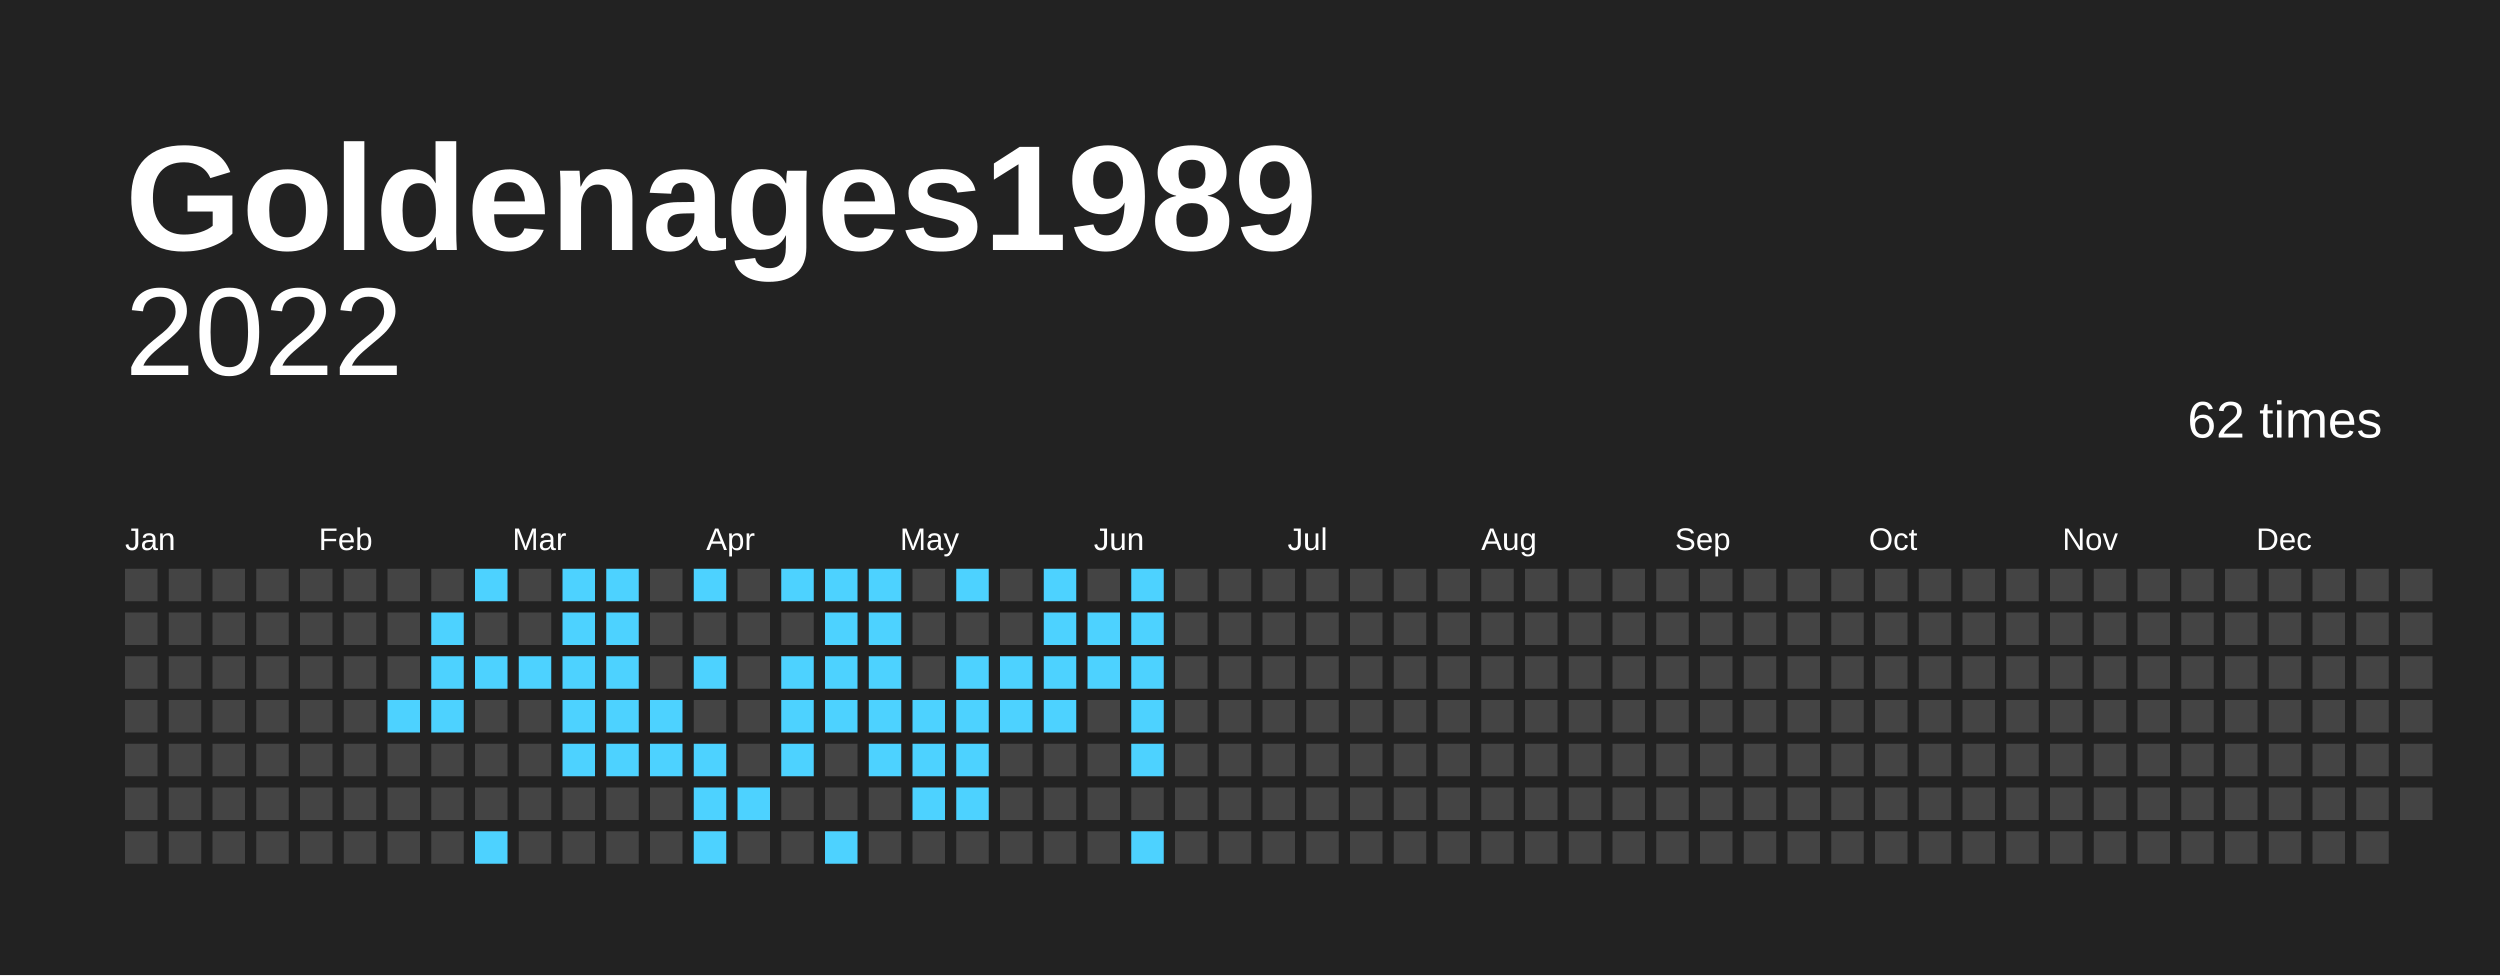
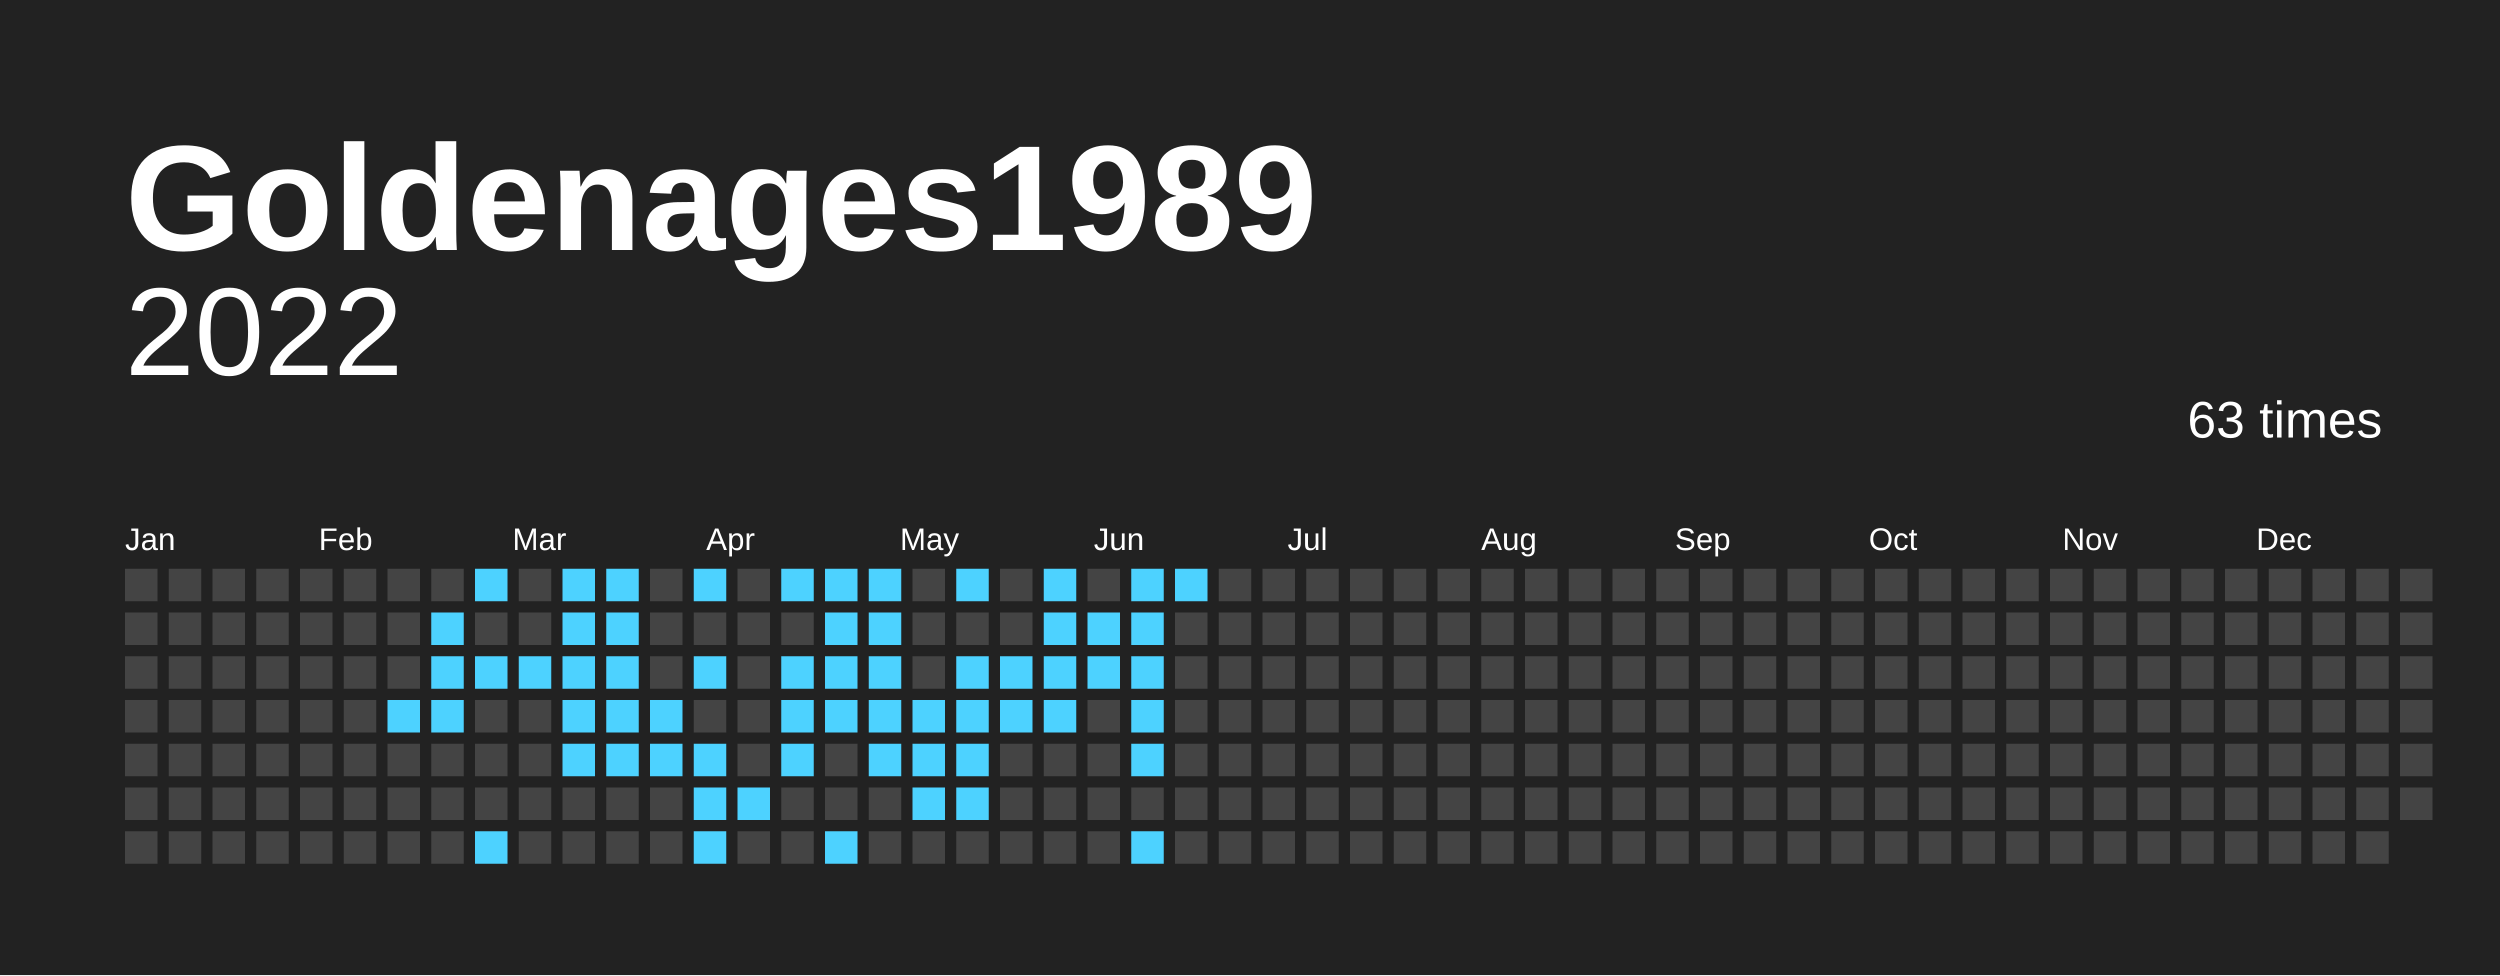
<svg xmlns="http://www.w3.org/2000/svg" baseProfile="full" height="78mm" version="1.1" viewBox="0,0,200,78" width="200mm">
  <defs />
  <rect fill="#222222" height="78" width="200" x="0" y="0" />
  <text fill="#FFFFFF" style="font-size:12px; font-family:Arial; font-weight:bold;" x="10" y="20">Goldenages1989</text>
  <text alignment-baseline="hanging" fill="#FFFFFF" style="font-size:10.0px; font-family:Arial;" x="10" y="30">2022</text>
-   <text alignment-baseline="hanging" fill="#FFFFFF" style="font-size:4.125px; font-family:Arial;" x="175" y="35">62 times</text>
+   <text alignment-baseline="hanging" fill="#FFFFFF" style="font-size:4.125px; font-family:Arial;" x="175" y="35">63 times</text>
  <text fill="#FFFFFF" style="font-size:2.5px; font-family:Arial" x="10.0" y="44">Jan</text>
  <text fill="#FFFFFF" style="font-size:2.5px; font-family:Arial" x="25.5" y="44">Feb</text>
  <text fill="#FFFFFF" style="font-size:2.5px; font-family:Arial" x="41.0" y="44">Mar</text>
  <text fill="#FFFFFF" style="font-size:2.5px; font-family:Arial" x="56.5" y="44">Apr</text>
  <text fill="#FFFFFF" style="font-size:2.5px; font-family:Arial" x="72.0" y="44">May</text>
  <text fill="#FFFFFF" style="font-size:2.5px; font-family:Arial" x="87.5" y="44">Jun</text>
  <text fill="#FFFFFF" style="font-size:2.5px; font-family:Arial" x="103.0" y="44">Jul</text>
  <text fill="#FFFFFF" style="font-size:2.5px; font-family:Arial" x="118.5" y="44">Aug</text>
  <text fill="#FFFFFF" style="font-size:2.5px; font-family:Arial" x="134.0" y="44">Sep</text>
  <text fill="#FFFFFF" style="font-size:2.5px; font-family:Arial" x="149.5" y="44">Oct</text>
  <text fill="#FFFFFF" style="font-size:2.5px; font-family:Arial" x="165.0" y="44">Nov</text>
  <text fill="#FFFFFF" style="font-size:2.5px; font-family:Arial" x="180.5" y="44">Dec</text>
  <rect fill="#444444" height="2.6" width="2.6" x="10.0" y="45.5" />
  <rect fill="#444444" height="2.6" width="2.6" x="10.0" y="49.0" />
  <rect fill="#444444" height="2.6" width="2.6" x="10.0" y="52.5" />
  <rect fill="#444444" height="2.6" width="2.6" x="10.0" y="56.0" />
  <rect fill="#444444" height="2.6" width="2.6" x="10.0" y="59.5" />
  <rect fill="#444444" height="2.6" width="2.6" x="10.0" y="63.0" />
  <rect fill="#444444" height="2.6" width="2.6" x="10.0" y="66.5" />
  <rect fill="#444444" height="2.6" width="2.6" x="13.5" y="45.5" />
  <rect fill="#444444" height="2.6" width="2.6" x="13.5" y="49.0" />
  <rect fill="#444444" height="2.6" width="2.6" x="13.5" y="52.5" />
  <rect fill="#444444" height="2.6" width="2.6" x="13.5" y="56.0" />
  <rect fill="#444444" height="2.6" width="2.6" x="13.5" y="59.5" />
  <rect fill="#444444" height="2.6" width="2.6" x="13.5" y="63.0" />
  <rect fill="#444444" height="2.6" width="2.6" x="13.5" y="66.5" />
  <rect fill="#444444" height="2.6" width="2.6" x="17.0" y="45.5" />
  <rect fill="#444444" height="2.6" width="2.6" x="17.0" y="49.0" />
  <rect fill="#444444" height="2.6" width="2.6" x="17.0" y="52.5" />
  <rect fill="#444444" height="2.6" width="2.6" x="17.0" y="56.0" />
  <rect fill="#444444" height="2.6" width="2.6" x="17.0" y="59.5" />
  <rect fill="#444444" height="2.6" width="2.6" x="17.0" y="63.0" />
  <rect fill="#444444" height="2.6" width="2.6" x="17.0" y="66.5" />
  <rect fill="#444444" height="2.6" width="2.6" x="20.5" y="45.5" />
  <rect fill="#444444" height="2.6" width="2.6" x="20.5" y="49.0" />
  <rect fill="#444444" height="2.6" width="2.6" x="20.5" y="52.5" />
  <rect fill="#444444" height="2.6" width="2.6" x="20.5" y="56.0" />
  <rect fill="#444444" height="2.6" width="2.6" x="20.5" y="59.5" />
  <rect fill="#444444" height="2.6" width="2.6" x="20.5" y="63.0" />
  <rect fill="#444444" height="2.6" width="2.6" x="20.5" y="66.5" />
  <rect fill="#444444" height="2.6" width="2.6" x="24.0" y="45.5" />
  <rect fill="#444444" height="2.6" width="2.6" x="24.0" y="49.0" />
  <rect fill="#444444" height="2.6" width="2.6" x="24.0" y="52.5" />
  <rect fill="#444444" height="2.6" width="2.6" x="24.0" y="56.0" />
  <rect fill="#444444" height="2.6" width="2.6" x="24.0" y="59.5" />
  <rect fill="#444444" height="2.6" width="2.6" x="24.0" y="63.0" />
  <rect fill="#444444" height="2.6" width="2.6" x="24.0" y="66.5" />
  <rect fill="#444444" height="2.6" width="2.6" x="27.5" y="45.5" />
  <rect fill="#444444" height="2.6" width="2.6" x="27.5" y="49.0" />
  <rect fill="#444444" height="2.6" width="2.6" x="27.5" y="52.5" />
  <rect fill="#444444" height="2.6" width="2.6" x="27.5" y="56.0" />
  <rect fill="#444444" height="2.6" width="2.6" x="27.5" y="59.5" />
  <rect fill="#444444" height="2.6" width="2.6" x="27.5" y="63.0" />
  <rect fill="#444444" height="2.6" width="2.6" x="27.5" y="66.5" />
  <rect fill="#444444" height="2.6" width="2.6" x="31.0" y="45.5" />
  <rect fill="#444444" height="2.6" width="2.6" x="31.0" y="49.0" />
  <rect fill="#444444" height="2.6" width="2.6" x="31.0" y="52.5" />
  <rect fill="#4DD2FF" height="2.6" width="2.6" x="31.0" y="56.0" />
  <rect fill="#444444" height="2.6" width="2.6" x="31.0" y="59.5" />
  <rect fill="#444444" height="2.6" width="2.6" x="31.0" y="63.0" />
  <rect fill="#444444" height="2.6" width="2.6" x="31.0" y="66.5" />
  <rect fill="#444444" height="2.6" width="2.6" x="34.5" y="45.5" />
  <rect fill="#4DD2FF" height="2.6" width="2.6" x="34.5" y="49.0" />
  <rect fill="#4DD2FF" height="2.6" width="2.6" x="34.5" y="52.5" />
  <rect fill="#4DD2FF" height="2.6" width="2.6" x="34.5" y="56.0" />
  <rect fill="#444444" height="2.6" width="2.6" x="34.5" y="59.5" />
  <rect fill="#444444" height="2.6" width="2.6" x="34.5" y="63.0" />
  <rect fill="#444444" height="2.6" width="2.6" x="34.5" y="66.5" />
  <rect fill="#4DD2FF" height="2.6" width="2.6" x="38.0" y="45.5" />
  <rect fill="#444444" height="2.6" width="2.6" x="38.0" y="49.0" />
  <rect fill="#4DD2FF" height="2.6" width="2.6" x="38.0" y="52.5" />
  <rect fill="#444444" height="2.6" width="2.6" x="38.0" y="56.0" />
  <rect fill="#444444" height="2.6" width="2.6" x="38.0" y="59.5" />
  <rect fill="#444444" height="2.6" width="2.6" x="38.0" y="63.0" />
  <rect fill="#4DD2FF" height="2.6" width="2.6" x="38.0" y="66.5" />
  <rect fill="#444444" height="2.6" width="2.6" x="41.5" y="45.5" />
  <rect fill="#444444" height="2.6" width="2.6" x="41.5" y="49.0" />
  <rect fill="#4DD2FF" height="2.6" width="2.6" x="41.5" y="52.5" />
  <rect fill="#444444" height="2.6" width="2.6" x="41.5" y="56.0" />
  <rect fill="#444444" height="2.6" width="2.6" x="41.5" y="59.5" />
  <rect fill="#444444" height="2.6" width="2.6" x="41.5" y="63.0" />
  <rect fill="#444444" height="2.6" width="2.6" x="41.5" y="66.5" />
  <rect fill="#4DD2FF" height="2.6" width="2.6" x="45.0" y="45.5" />
  <rect fill="#4DD2FF" height="2.6" width="2.6" x="45.0" y="49.0" />
  <rect fill="#4DD2FF" height="2.6" width="2.6" x="45.0" y="52.5" />
  <rect fill="#4DD2FF" height="2.6" width="2.6" x="45.0" y="56.0" />
  <rect fill="#4DD2FF" height="2.6" width="2.6" x="45.0" y="59.5" />
  <rect fill="#444444" height="2.6" width="2.6" x="45.0" y="63.0" />
  <rect fill="#444444" height="2.6" width="2.6" x="45.0" y="66.5" />
  <rect fill="#4DD2FF" height="2.6" width="2.6" x="48.5" y="45.5" />
  <rect fill="#4DD2FF" height="2.6" width="2.6" x="48.5" y="49.0" />
  <rect fill="#4DD2FF" height="2.6" width="2.6" x="48.5" y="52.5" />
  <rect fill="#4DD2FF" height="2.6" width="2.6" x="48.5" y="56.0" />
  <rect fill="#4DD2FF" height="2.6" width="2.6" x="48.5" y="59.5" />
  <rect fill="#444444" height="2.6" width="2.6" x="48.5" y="63.0" />
  <rect fill="#444444" height="2.6" width="2.6" x="48.5" y="66.5" />
  <rect fill="#444444" height="2.6" width="2.6" x="52.0" y="45.5" />
  <rect fill="#444444" height="2.6" width="2.6" x="52.0" y="49.0" />
  <rect fill="#444444" height="2.6" width="2.6" x="52.0" y="52.5" />
  <rect fill="#4DD2FF" height="2.6" width="2.6" x="52.0" y="56.0" />
  <rect fill="#4DD2FF" height="2.6" width="2.6" x="52.0" y="59.5" />
  <rect fill="#444444" height="2.6" width="2.6" x="52.0" y="63.0" />
  <rect fill="#444444" height="2.6" width="2.6" x="52.0" y="66.5" />
  <rect fill="#4DD2FF" height="2.6" width="2.6" x="55.5" y="45.5" />
  <rect fill="#444444" height="2.6" width="2.6" x="55.5" y="49.0" />
  <rect fill="#4DD2FF" height="2.6" width="2.6" x="55.5" y="52.5" />
  <rect fill="#444444" height="2.6" width="2.6" x="55.5" y="56.0" />
  <rect fill="#4DD2FF" height="2.6" width="2.6" x="55.5" y="59.5" />
  <rect fill="#4DD2FF" height="2.6" width="2.6" x="55.5" y="63.0" />
  <rect fill="#4DD2FF" height="2.6" width="2.6" x="55.5" y="66.5" />
  <rect fill="#444444" height="2.6" width="2.6" x="59.0" y="45.5" />
  <rect fill="#444444" height="2.6" width="2.6" x="59.0" y="49.0" />
  <rect fill="#444444" height="2.6" width="2.6" x="59.0" y="52.5" />
  <rect fill="#444444" height="2.6" width="2.6" x="59.0" y="56.0" />
  <rect fill="#444444" height="2.6" width="2.6" x="59.0" y="59.5" />
  <rect fill="#4DD2FF" height="2.6" width="2.6" x="59.0" y="63.0" />
  <rect fill="#444444" height="2.6" width="2.6" x="59.0" y="66.5" />
  <rect fill="#4DD2FF" height="2.6" width="2.6" x="62.5" y="45.5" />
  <rect fill="#444444" height="2.6" width="2.6" x="62.5" y="49.0" />
  <rect fill="#4DD2FF" height="2.6" width="2.6" x="62.5" y="52.5" />
  <rect fill="#4DD2FF" height="2.6" width="2.6" x="62.5" y="56.0" />
  <rect fill="#4DD2FF" height="2.6" width="2.6" x="62.5" y="59.5" />
  <rect fill="#444444" height="2.6" width="2.6" x="62.5" y="63.0" />
  <rect fill="#444444" height="2.6" width="2.6" x="62.5" y="66.5" />
  <rect fill="#4DD2FF" height="2.6" width="2.6" x="66.0" y="45.5" />
  <rect fill="#4DD2FF" height="2.6" width="2.6" x="66.0" y="49.0" />
  <rect fill="#4DD2FF" height="2.6" width="2.6" x="66.0" y="52.5" />
  <rect fill="#4DD2FF" height="2.6" width="2.6" x="66.0" y="56.0" />
  <rect fill="#444444" height="2.6" width="2.6" x="66.0" y="59.5" />
  <rect fill="#444444" height="2.6" width="2.6" x="66.0" y="63.0" />
  <rect fill="#4DD2FF" height="2.6" width="2.6" x="66.0" y="66.5" />
  <rect fill="#4DD2FF" height="2.6" width="2.6" x="69.5" y="45.5" />
  <rect fill="#4DD2FF" height="2.6" width="2.6" x="69.5" y="49.0" />
  <rect fill="#4DD2FF" height="2.6" width="2.6" x="69.5" y="52.5" />
  <rect fill="#4DD2FF" height="2.6" width="2.6" x="69.5" y="56.0" />
  <rect fill="#4DD2FF" height="2.6" width="2.6" x="69.5" y="59.5" />
  <rect fill="#444444" height="2.6" width="2.6" x="69.5" y="63.0" />
  <rect fill="#444444" height="2.6" width="2.6" x="69.5" y="66.5" />
  <rect fill="#444444" height="2.6" width="2.6" x="73.0" y="45.5" />
  <rect fill="#444444" height="2.6" width="2.6" x="73.0" y="49.0" />
  <rect fill="#444444" height="2.6" width="2.6" x="73.0" y="52.5" />
  <rect fill="#4DD2FF" height="2.6" width="2.6" x="73.0" y="56.0" />
  <rect fill="#4DD2FF" height="2.6" width="2.6" x="73.0" y="59.5" />
  <rect fill="#4DD2FF" height="2.6" width="2.6" x="73.0" y="63.0" />
  <rect fill="#444444" height="2.6" width="2.6" x="73.0" y="66.5" />
  <rect fill="#4DD2FF" height="2.6" width="2.6" x="76.5" y="45.5" />
  <rect fill="#444444" height="2.6" width="2.6" x="76.5" y="49.0" />
  <rect fill="#4DD2FF" height="2.6" width="2.6" x="76.5" y="52.5" />
  <rect fill="#4DD2FF" height="2.6" width="2.6" x="76.5" y="56.0" />
  <rect fill="#4DD2FF" height="2.6" width="2.6" x="76.5" y="59.5" />
  <rect fill="#4DD2FF" height="2.6" width="2.6" x="76.5" y="63.0" />
  <rect fill="#444444" height="2.6" width="2.6" x="76.5" y="66.5" />
  <rect fill="#444444" height="2.6" width="2.6" x="80.0" y="45.5" />
  <rect fill="#444444" height="2.6" width="2.6" x="80.0" y="49.0" />
  <rect fill="#4DD2FF" height="2.6" width="2.6" x="80.0" y="52.5" />
  <rect fill="#4DD2FF" height="2.6" width="2.6" x="80.0" y="56.0" />
  <rect fill="#444444" height="2.6" width="2.6" x="80.0" y="59.5" />
  <rect fill="#444444" height="2.6" width="2.6" x="80.0" y="63.0" />
  <rect fill="#444444" height="2.6" width="2.6" x="80.0" y="66.5" />
  <rect fill="#4DD2FF" height="2.6" width="2.6" x="83.5" y="45.5" />
  <rect fill="#4DD2FF" height="2.6" width="2.6" x="83.5" y="49.0" />
  <rect fill="#4DD2FF" height="2.6" width="2.6" x="83.5" y="52.5" />
  <rect fill="#4DD2FF" height="2.6" width="2.6" x="83.5" y="56.0" />
  <rect fill="#444444" height="2.6" width="2.6" x="83.5" y="59.5" />
  <rect fill="#444444" height="2.6" width="2.6" x="83.5" y="63.0" />
  <rect fill="#444444" height="2.6" width="2.6" x="83.5" y="66.5" />
  <rect fill="#444444" height="2.6" width="2.6" x="87.0" y="45.5" />
  <rect fill="#4DD2FF" height="2.6" width="2.6" x="87.0" y="49.0" />
  <rect fill="#4DD2FF" height="2.6" width="2.6" x="87.0" y="52.5" />
  <rect fill="#444444" height="2.6" width="2.6" x="87.0" y="56.0" />
  <rect fill="#444444" height="2.6" width="2.6" x="87.0" y="59.5" />
  <rect fill="#444444" height="2.6" width="2.6" x="87.0" y="63.0" />
  <rect fill="#444444" height="2.6" width="2.6" x="87.0" y="66.5" />
  <rect fill="#4DD2FF" height="2.6" width="2.6" x="90.5" y="45.5" />
  <rect fill="#4DD2FF" height="2.6" width="2.6" x="90.5" y="49.0" />
  <rect fill="#4DD2FF" height="2.6" width="2.6" x="90.5" y="52.5" />
  <rect fill="#4DD2FF" height="2.6" width="2.6" x="90.5" y="56.0" />
  <rect fill="#4DD2FF" height="2.6" width="2.6" x="90.5" y="59.5" />
  <rect fill="#444444" height="2.6" width="2.6" x="90.5" y="63.0" />
  <rect fill="#4DD2FF" height="2.6" width="2.6" x="90.5" y="66.5" />
-   <rect fill="#444444" height="2.6" width="2.6" x="94.0" y="45.5" />
+   <rect fill="#4DD2FF" height="2.6" width="2.6" x="94.0" y="45.5" />
  <rect fill="#444444" height="2.6" width="2.6" x="94.0" y="49.0" />
  <rect fill="#444444" height="2.6" width="2.6" x="94.0" y="52.5" />
  <rect fill="#444444" height="2.6" width="2.6" x="94.0" y="56.0" />
  <rect fill="#444444" height="2.6" width="2.6" x="94.0" y="59.5" />
  <rect fill="#444444" height="2.6" width="2.6" x="94.0" y="63.0" />
  <rect fill="#444444" height="2.6" width="2.6" x="94.0" y="66.5" />
  <rect fill="#444444" height="2.6" width="2.6" x="97.5" y="45.5" />
  <rect fill="#444444" height="2.6" width="2.6" x="97.5" y="49.0" />
  <rect fill="#444444" height="2.6" width="2.6" x="97.5" y="52.5" />
  <rect fill="#444444" height="2.6" width="2.6" x="97.5" y="56.0" />
  <rect fill="#444444" height="2.6" width="2.6" x="97.5" y="59.5" />
  <rect fill="#444444" height="2.6" width="2.6" x="97.5" y="63.0" />
  <rect fill="#444444" height="2.6" width="2.6" x="97.5" y="66.5" />
  <rect fill="#444444" height="2.6" width="2.6" x="101.0" y="45.5" />
  <rect fill="#444444" height="2.6" width="2.6" x="101.0" y="49.0" />
  <rect fill="#444444" height="2.6" width="2.6" x="101.0" y="52.5" />
  <rect fill="#444444" height="2.6" width="2.6" x="101.0" y="56.0" />
  <rect fill="#444444" height="2.6" width="2.6" x="101.0" y="59.5" />
  <rect fill="#444444" height="2.6" width="2.6" x="101.0" y="63.0" />
  <rect fill="#444444" height="2.6" width="2.6" x="101.0" y="66.5" />
  <rect fill="#444444" height="2.6" width="2.6" x="104.5" y="45.5" />
  <rect fill="#444444" height="2.6" width="2.6" x="104.5" y="49.0" />
  <rect fill="#444444" height="2.6" width="2.6" x="104.5" y="52.5" />
  <rect fill="#444444" height="2.6" width="2.6" x="104.5" y="56.0" />
  <rect fill="#444444" height="2.6" width="2.6" x="104.5" y="59.5" />
  <rect fill="#444444" height="2.6" width="2.6" x="104.5" y="63.0" />
  <rect fill="#444444" height="2.6" width="2.6" x="104.5" y="66.5" />
  <rect fill="#444444" height="2.6" width="2.6" x="108.0" y="45.5" />
  <rect fill="#444444" height="2.6" width="2.6" x="108.0" y="49.0" />
  <rect fill="#444444" height="2.6" width="2.6" x="108.0" y="52.5" />
  <rect fill="#444444" height="2.6" width="2.6" x="108.0" y="56.0" />
  <rect fill="#444444" height="2.6" width="2.6" x="108.0" y="59.5" />
  <rect fill="#444444" height="2.6" width="2.6" x="108.0" y="63.0" />
  <rect fill="#444444" height="2.6" width="2.6" x="108.0" y="66.5" />
  <rect fill="#444444" height="2.6" width="2.6" x="111.5" y="45.5" />
  <rect fill="#444444" height="2.6" width="2.6" x="111.5" y="49.0" />
  <rect fill="#444444" height="2.6" width="2.6" x="111.5" y="52.5" />
  <rect fill="#444444" height="2.6" width="2.6" x="111.5" y="56.0" />
  <rect fill="#444444" height="2.6" width="2.6" x="111.5" y="59.5" />
  <rect fill="#444444" height="2.6" width="2.6" x="111.5" y="63.0" />
  <rect fill="#444444" height="2.6" width="2.6" x="111.5" y="66.5" />
  <rect fill="#444444" height="2.6" width="2.6" x="115.0" y="45.5" />
  <rect fill="#444444" height="2.6" width="2.6" x="115.0" y="49.0" />
  <rect fill="#444444" height="2.6" width="2.6" x="115.0" y="52.5" />
  <rect fill="#444444" height="2.6" width="2.6" x="115.0" y="56.0" />
  <rect fill="#444444" height="2.6" width="2.6" x="115.0" y="59.5" />
  <rect fill="#444444" height="2.6" width="2.6" x="115.0" y="63.0" />
  <rect fill="#444444" height="2.6" width="2.6" x="115.0" y="66.5" />
  <rect fill="#444444" height="2.6" width="2.6" x="118.5" y="45.5" />
  <rect fill="#444444" height="2.6" width="2.6" x="118.5" y="49.0" />
  <rect fill="#444444" height="2.6" width="2.6" x="118.5" y="52.5" />
  <rect fill="#444444" height="2.6" width="2.6" x="118.5" y="56.0" />
  <rect fill="#444444" height="2.6" width="2.6" x="118.5" y="59.5" />
  <rect fill="#444444" height="2.6" width="2.6" x="118.5" y="63.0" />
  <rect fill="#444444" height="2.6" width="2.6" x="118.5" y="66.5" />
  <rect fill="#444444" height="2.6" width="2.6" x="122.0" y="45.5" />
  <rect fill="#444444" height="2.6" width="2.6" x="122.0" y="49.0" />
  <rect fill="#444444" height="2.6" width="2.6" x="122.0" y="52.5" />
  <rect fill="#444444" height="2.6" width="2.6" x="122.0" y="56.0" />
  <rect fill="#444444" height="2.6" width="2.6" x="122.0" y="59.5" />
  <rect fill="#444444" height="2.6" width="2.6" x="122.0" y="63.0" />
  <rect fill="#444444" height="2.6" width="2.6" x="122.0" y="66.5" />
  <rect fill="#444444" height="2.6" width="2.6" x="125.5" y="45.5" />
  <rect fill="#444444" height="2.6" width="2.6" x="125.5" y="49.0" />
  <rect fill="#444444" height="2.6" width="2.6" x="125.5" y="52.5" />
  <rect fill="#444444" height="2.6" width="2.6" x="125.5" y="56.0" />
  <rect fill="#444444" height="2.6" width="2.6" x="125.5" y="59.5" />
  <rect fill="#444444" height="2.6" width="2.6" x="125.5" y="63.0" />
  <rect fill="#444444" height="2.6" width="2.6" x="125.5" y="66.5" />
  <rect fill="#444444" height="2.6" width="2.6" x="129.0" y="45.5" />
  <rect fill="#444444" height="2.6" width="2.6" x="129.0" y="49.0" />
  <rect fill="#444444" height="2.6" width="2.6" x="129.0" y="52.5" />
  <rect fill="#444444" height="2.6" width="2.6" x="129.0" y="56.0" />
  <rect fill="#444444" height="2.6" width="2.6" x="129.0" y="59.5" />
  <rect fill="#444444" height="2.6" width="2.6" x="129.0" y="63.0" />
  <rect fill="#444444" height="2.6" width="2.6" x="129.0" y="66.5" />
  <rect fill="#444444" height="2.6" width="2.6" x="132.5" y="45.5" />
  <rect fill="#444444" height="2.6" width="2.6" x="132.5" y="49.0" />
  <rect fill="#444444" height="2.6" width="2.6" x="132.5" y="52.5" />
  <rect fill="#444444" height="2.6" width="2.6" x="132.5" y="56.0" />
  <rect fill="#444444" height="2.6" width="2.6" x="132.5" y="59.5" />
  <rect fill="#444444" height="2.6" width="2.6" x="132.5" y="63.0" />
  <rect fill="#444444" height="2.6" width="2.6" x="132.5" y="66.5" />
  <rect fill="#444444" height="2.6" width="2.6" x="136.0" y="45.5" />
  <rect fill="#444444" height="2.6" width="2.6" x="136.0" y="49.0" />
  <rect fill="#444444" height="2.6" width="2.6" x="136.0" y="52.5" />
  <rect fill="#444444" height="2.6" width="2.6" x="136.0" y="56.0" />
  <rect fill="#444444" height="2.6" width="2.6" x="136.0" y="59.5" />
  <rect fill="#444444" height="2.6" width="2.6" x="136.0" y="63.0" />
  <rect fill="#444444" height="2.6" width="2.6" x="136.0" y="66.5" />
  <rect fill="#444444" height="2.6" width="2.6" x="139.5" y="45.5" />
  <rect fill="#444444" height="2.6" width="2.6" x="139.5" y="49.0" />
  <rect fill="#444444" height="2.6" width="2.6" x="139.5" y="52.5" />
  <rect fill="#444444" height="2.6" width="2.6" x="139.5" y="56.0" />
  <rect fill="#444444" height="2.6" width="2.6" x="139.5" y="59.5" />
  <rect fill="#444444" height="2.6" width="2.6" x="139.5" y="63.0" />
  <rect fill="#444444" height="2.6" width="2.6" x="139.5" y="66.5" />
  <rect fill="#444444" height="2.6" width="2.6" x="143.0" y="45.5" />
  <rect fill="#444444" height="2.6" width="2.6" x="143.0" y="49.0" />
  <rect fill="#444444" height="2.6" width="2.6" x="143.0" y="52.5" />
  <rect fill="#444444" height="2.6" width="2.6" x="143.0" y="56.0" />
  <rect fill="#444444" height="2.6" width="2.6" x="143.0" y="59.5" />
  <rect fill="#444444" height="2.6" width="2.6" x="143.0" y="63.0" />
  <rect fill="#444444" height="2.6" width="2.6" x="143.0" y="66.5" />
  <rect fill="#444444" height="2.6" width="2.6" x="146.5" y="45.5" />
  <rect fill="#444444" height="2.6" width="2.6" x="146.5" y="49.0" />
  <rect fill="#444444" height="2.6" width="2.6" x="146.5" y="52.5" />
  <rect fill="#444444" height="2.6" width="2.6" x="146.5" y="56.0" />
  <rect fill="#444444" height="2.6" width="2.6" x="146.5" y="59.5" />
  <rect fill="#444444" height="2.6" width="2.6" x="146.5" y="63.0" />
  <rect fill="#444444" height="2.6" width="2.6" x="146.5" y="66.5" />
  <rect fill="#444444" height="2.6" width="2.6" x="150.0" y="45.5" />
  <rect fill="#444444" height="2.6" width="2.6" x="150.0" y="49.0" />
  <rect fill="#444444" height="2.6" width="2.6" x="150.0" y="52.5" />
  <rect fill="#444444" height="2.6" width="2.6" x="150.0" y="56.0" />
  <rect fill="#444444" height="2.6" width="2.6" x="150.0" y="59.5" />
  <rect fill="#444444" height="2.6" width="2.6" x="150.0" y="63.0" />
  <rect fill="#444444" height="2.6" width="2.6" x="150.0" y="66.5" />
  <rect fill="#444444" height="2.6" width="2.6" x="153.5" y="45.5" />
  <rect fill="#444444" height="2.6" width="2.6" x="153.5" y="49.0" />
  <rect fill="#444444" height="2.6" width="2.6" x="153.5" y="52.5" />
  <rect fill="#444444" height="2.6" width="2.6" x="153.5" y="56.0" />
  <rect fill="#444444" height="2.6" width="2.6" x="153.5" y="59.5" />
  <rect fill="#444444" height="2.6" width="2.6" x="153.5" y="63.0" />
  <rect fill="#444444" height="2.6" width="2.6" x="153.5" y="66.5" />
  <rect fill="#444444" height="2.6" width="2.6" x="157.0" y="45.5" />
  <rect fill="#444444" height="2.6" width="2.6" x="157.0" y="49.0" />
  <rect fill="#444444" height="2.6" width="2.6" x="157.0" y="52.5" />
  <rect fill="#444444" height="2.6" width="2.6" x="157.0" y="56.0" />
  <rect fill="#444444" height="2.6" width="2.6" x="157.0" y="59.5" />
  <rect fill="#444444" height="2.6" width="2.6" x="157.0" y="63.0" />
  <rect fill="#444444" height="2.6" width="2.6" x="157.0" y="66.5" />
  <rect fill="#444444" height="2.6" width="2.6" x="160.5" y="45.5" />
  <rect fill="#444444" height="2.6" width="2.6" x="160.5" y="49.0" />
  <rect fill="#444444" height="2.6" width="2.6" x="160.5" y="52.5" />
  <rect fill="#444444" height="2.6" width="2.6" x="160.5" y="56.0" />
  <rect fill="#444444" height="2.6" width="2.6" x="160.5" y="59.5" />
  <rect fill="#444444" height="2.6" width="2.6" x="160.5" y="63.0" />
  <rect fill="#444444" height="2.6" width="2.6" x="160.5" y="66.5" />
  <rect fill="#444444" height="2.6" width="2.6" x="164.0" y="45.5" />
  <rect fill="#444444" height="2.6" width="2.6" x="164.0" y="49.0" />
  <rect fill="#444444" height="2.6" width="2.6" x="164.0" y="52.5" />
  <rect fill="#444444" height="2.6" width="2.6" x="164.0" y="56.0" />
  <rect fill="#444444" height="2.6" width="2.6" x="164.0" y="59.5" />
  <rect fill="#444444" height="2.6" width="2.6" x="164.0" y="63.0" />
  <rect fill="#444444" height="2.6" width="2.6" x="164.0" y="66.5" />
  <rect fill="#444444" height="2.6" width="2.6" x="167.5" y="45.5" />
  <rect fill="#444444" height="2.6" width="2.6" x="167.5" y="49.0" />
  <rect fill="#444444" height="2.6" width="2.6" x="167.5" y="52.5" />
  <rect fill="#444444" height="2.6" width="2.6" x="167.5" y="56.0" />
  <rect fill="#444444" height="2.6" width="2.6" x="167.5" y="59.5" />
  <rect fill="#444444" height="2.6" width="2.6" x="167.5" y="63.0" />
  <rect fill="#444444" height="2.6" width="2.6" x="167.5" y="66.5" />
  <rect fill="#444444" height="2.6" width="2.6" x="171.0" y="45.5" />
  <rect fill="#444444" height="2.6" width="2.6" x="171.0" y="49.0" />
  <rect fill="#444444" height="2.6" width="2.6" x="171.0" y="52.5" />
  <rect fill="#444444" height="2.6" width="2.6" x="171.0" y="56.0" />
  <rect fill="#444444" height="2.6" width="2.6" x="171.0" y="59.5" />
  <rect fill="#444444" height="2.6" width="2.6" x="171.0" y="63.0" />
  <rect fill="#444444" height="2.6" width="2.6" x="171.0" y="66.5" />
  <rect fill="#444444" height="2.6" width="2.6" x="174.5" y="45.5" />
  <rect fill="#444444" height="2.6" width="2.6" x="174.5" y="49.0" />
  <rect fill="#444444" height="2.6" width="2.6" x="174.5" y="52.5" />
  <rect fill="#444444" height="2.6" width="2.6" x="174.5" y="56.0" />
  <rect fill="#444444" height="2.6" width="2.6" x="174.5" y="59.5" />
  <rect fill="#444444" height="2.6" width="2.6" x="174.5" y="63.0" />
  <rect fill="#444444" height="2.6" width="2.6" x="174.5" y="66.5" />
  <rect fill="#444444" height="2.6" width="2.6" x="178.0" y="45.5" />
  <rect fill="#444444" height="2.6" width="2.6" x="178.0" y="49.0" />
  <rect fill="#444444" height="2.6" width="2.6" x="178.0" y="52.5" />
  <rect fill="#444444" height="2.6" width="2.6" x="178.0" y="56.0" />
  <rect fill="#444444" height="2.6" width="2.6" x="178.0" y="59.5" />
  <rect fill="#444444" height="2.6" width="2.6" x="178.0" y="63.0" />
  <rect fill="#444444" height="2.6" width="2.6" x="178.0" y="66.5" />
  <rect fill="#444444" height="2.6" width="2.6" x="181.5" y="45.5" />
  <rect fill="#444444" height="2.6" width="2.6" x="181.5" y="49.0" />
  <rect fill="#444444" height="2.6" width="2.6" x="181.5" y="52.5" />
  <rect fill="#444444" height="2.6" width="2.6" x="181.5" y="56.0" />
  <rect fill="#444444" height="2.6" width="2.6" x="181.5" y="59.5" />
  <rect fill="#444444" height="2.6" width="2.6" x="181.5" y="63.0" />
  <rect fill="#444444" height="2.6" width="2.6" x="181.5" y="66.5" />
  <rect fill="#444444" height="2.6" width="2.6" x="185.0" y="45.5" />
  <rect fill="#444444" height="2.6" width="2.6" x="185.0" y="49.0" />
  <rect fill="#444444" height="2.6" width="2.6" x="185.0" y="52.5" />
  <rect fill="#444444" height="2.6" width="2.6" x="185.0" y="56.0" />
  <rect fill="#444444" height="2.6" width="2.6" x="185.0" y="59.5" />
  <rect fill="#444444" height="2.6" width="2.6" x="185.0" y="63.0" />
  <rect fill="#444444" height="2.6" width="2.6" x="185.0" y="66.5" />
  <rect fill="#444444" height="2.6" width="2.6" x="188.5" y="45.5" />
  <rect fill="#444444" height="2.6" width="2.6" x="188.5" y="49.0" />
  <rect fill="#444444" height="2.6" width="2.6" x="188.5" y="52.5" />
  <rect fill="#444444" height="2.6" width="2.6" x="188.5" y="56.0" />
  <rect fill="#444444" height="2.6" width="2.6" x="188.5" y="59.5" />
  <rect fill="#444444" height="2.6" width="2.6" x="188.5" y="63.0" />
  <rect fill="#444444" height="2.6" width="2.6" x="188.5" y="66.5" />
  <rect fill="#444444" height="2.6" width="2.6" x="192.0" y="45.5" />
  <rect fill="#444444" height="2.6" width="2.6" x="192.0" y="49.0" />
  <rect fill="#444444" height="2.6" width="2.6" x="192.0" y="52.5" />
  <rect fill="#444444" height="2.6" width="2.6" x="192.0" y="56.0" />
  <rect fill="#444444" height="2.6" width="2.6" x="192.0" y="59.5" />
  <rect fill="#444444" height="2.6" width="2.6" x="192.0" y="63.0" />
</svg>
